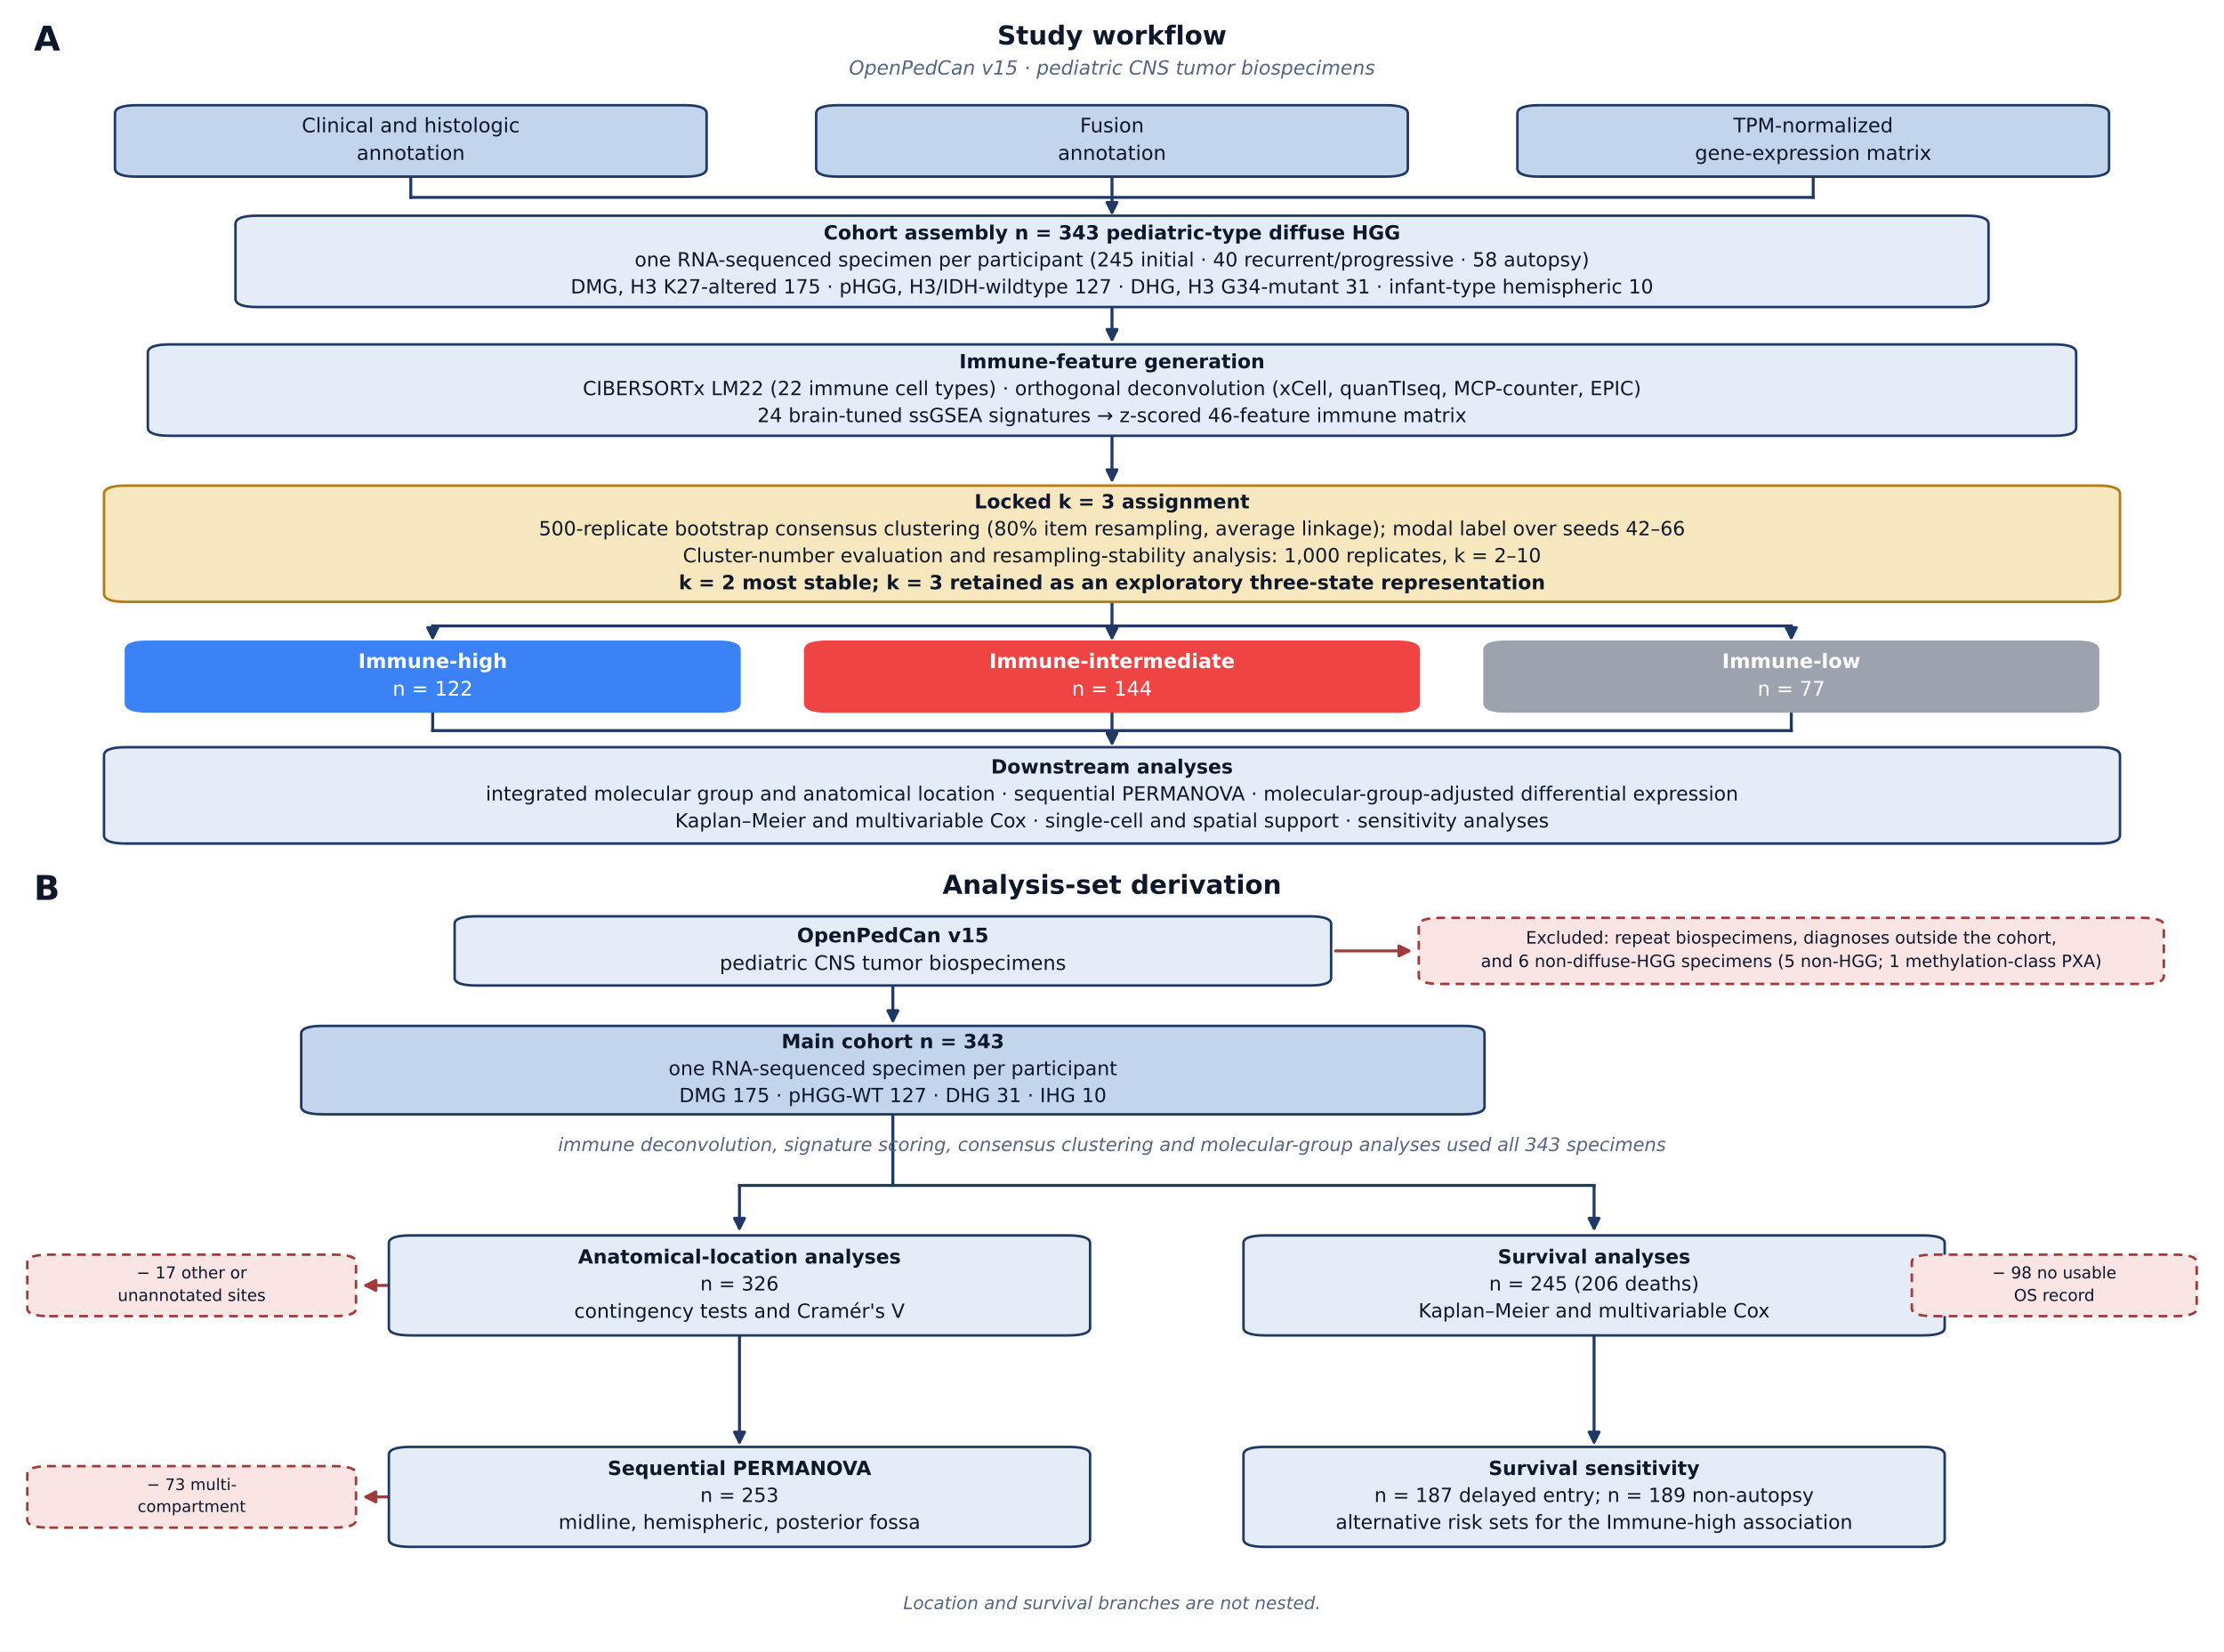
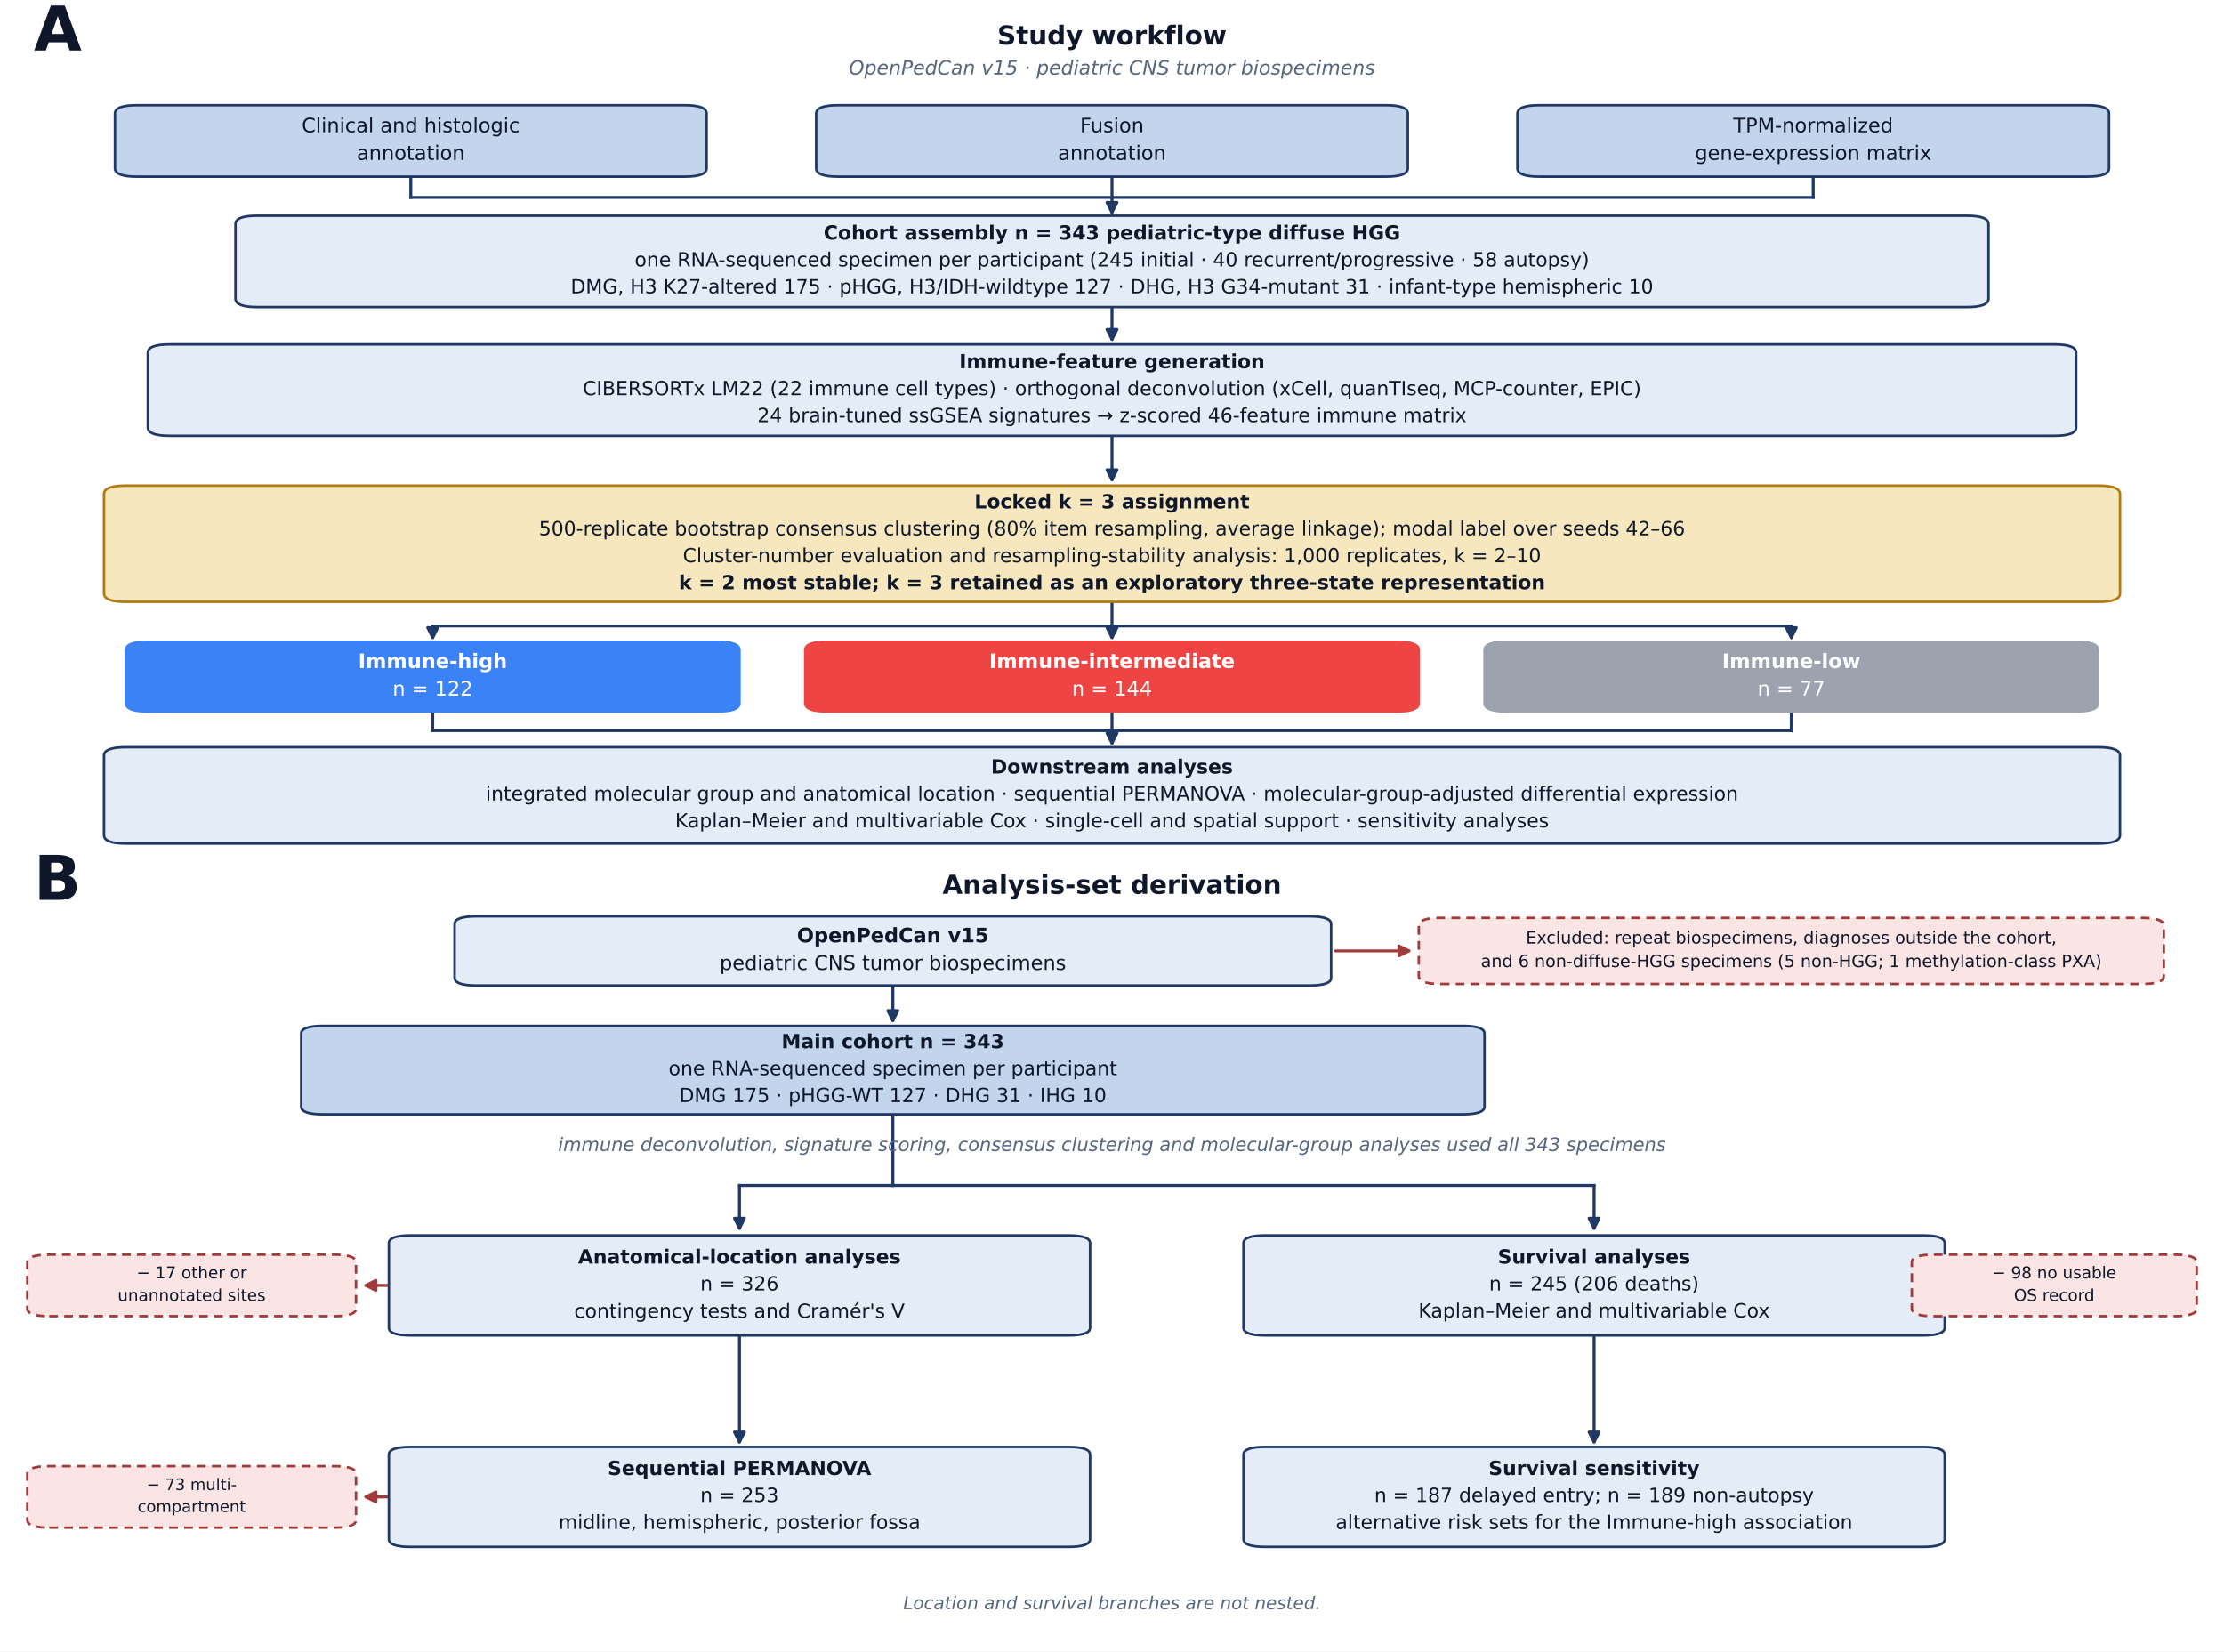
<svg xmlns="http://www.w3.org/2000/svg" width="979.2pt" height="727.2pt" viewBox="0 0 979.2 727.2" version="1.1">
  <defs>
    <style type="text/css">*{stroke-linejoin: round; stroke-linecap: butt}</style>
  </defs>
  <g id="figure_1">
    <g id="patch_1">
      <path d="M 0 727.2  L 979.2 727.2  L 979.2 -0  L 0 -0  z " style="fill: #ffffff" />
    </g>
    <g id="axes_1">
      <g id="line2d_1">
        <path d="M 180.864 77.774  L 180.864 86.915  " clip-path="url(#p7800adaea3)" style="fill: none; stroke: #1f3864; stroke-width: 1.3; stroke-linecap: square" />
      </g>
      <g id="line2d_2">
        <path d="M 489.6 77.774  L 489.6 86.915  " clip-path="url(#p7800adaea3)" style="fill: none; stroke: #1f3864; stroke-width: 1.3; stroke-linecap: square" />
      </g>
      <g id="line2d_3">
        <path d="M 798.336 77.774  L 798.336 86.915  " clip-path="url(#p7800adaea3)" style="fill: none; stroke: #1f3864; stroke-width: 1.3; stroke-linecap: square" />
      </g>
      <g id="line2d_4">
        <path d="M 180.864 86.915  L 798.336 86.915  " clip-path="url(#p7800adaea3)" style="fill: none; stroke: #1f3864; stroke-width: 1.3; stroke-linecap: square" />
      </g>
      <g id="patch_2">
        <path d="M 489.6 86.915  Q 489.6 90.938 489.6 93.506  " clip-path="url(#p7800adaea3)" style="fill: none; stroke: #1f3864; stroke-width: 1.3; stroke-linecap: round" />
        <path d="M 491.8 89.106  L 489.6 93.506  L 487.4 89.106  z " clip-path="url(#p7800adaea3)" style="fill: #1f3864; stroke: #1f3864; stroke-width: 1.3; stroke-linecap: round" />
      </g>
      <g id="patch_3">
        <path d="M 489.6 135.183  Q 489.6 143.045 489.6 149.453  " clip-path="url(#p7800adaea3)" style="fill: none; stroke: #1f3864; stroke-width: 1.3; stroke-linecap: round" />
        <path d="M 491.8 145.053  L 489.6 149.453  L 487.4 145.053  z " clip-path="url(#p7800adaea3)" style="fill: #1f3864; stroke: #1f3864; stroke-width: 1.3; stroke-linecap: round" />
      </g>
      <g id="patch_4">
        <path d="M 489.6 191.862  Q 489.6 202.283 489.6 211.251  " clip-path="url(#p7800adaea3)" style="fill: none; stroke: #1f3864; stroke-width: 1.3; stroke-linecap: round" />
        <path d="M 491.8 206.851  L 489.6 211.251  L 487.4 206.851  z " clip-path="url(#p7800adaea3)" style="fill: #1f3864; stroke: #1f3864; stroke-width: 1.3; stroke-linecap: round" />
      </g>
      <g id="line2d_5">
        <path d="M 489.6 264.995  L 489.6 275.599  " clip-path="url(#p7800adaea3)" style="fill: none; stroke: #1f3864; stroke-width: 1.3; stroke-linecap: square" />
      </g>
      <g id="line2d_6">
        <path d="M 190.512 275.599  L 788.688 275.599  " clip-path="url(#p7800adaea3)" style="fill: none; stroke: #1f3864; stroke-width: 1.3; stroke-linecap: square" />
      </g>
      <g id="patch_5">
        <path d="M 190.512 275.599  Q 190.512 278.89 190.512 280.728  " clip-path="url(#p7800adaea3)" style="fill: none; stroke: #1f3864; stroke-width: 1.3; stroke-linecap: round" />
        <path d="M 192.712 276.328  L 190.512 280.728  L 188.312 276.328  z " clip-path="url(#p7800adaea3)" style="fill: #1f3864; stroke: #1f3864; stroke-width: 1.3; stroke-linecap: round" />
      </g>
      <g id="patch_6">
        <path d="M 489.6 275.599  Q 489.6 278.89 489.6 280.728  " clip-path="url(#p7800adaea3)" style="fill: none; stroke: #1f3864; stroke-width: 1.3; stroke-linecap: round" />
        <path d="M 491.8 276.328  L 489.6 280.728  L 487.4 276.328  z " clip-path="url(#p7800adaea3)" style="fill: #1f3864; stroke: #1f3864; stroke-width: 1.3; stroke-linecap: round" />
      </g>
      <g id="patch_7">
        <path d="M 788.688 275.599  Q 788.688 278.89 788.688 280.728  " clip-path="url(#p7800adaea3)" style="fill: none; stroke: #1f3864; stroke-width: 1.3; stroke-linecap: round" />
        <path d="M 790.888 276.328  L 788.688 280.728  L 786.488 276.328  z " clip-path="url(#p7800adaea3)" style="fill: #1f3864; stroke: #1f3864; stroke-width: 1.3; stroke-linecap: round" />
      </g>
      <g id="line2d_7">
        <path d="M 190.512 313.263  L 190.512 321.673  " clip-path="url(#p7800adaea3)" style="fill: none; stroke: #1f3864; stroke-width: 1.3; stroke-linecap: square" />
      </g>
      <g id="line2d_8">
        <path d="M 489.6 313.263  L 489.6 321.673  " clip-path="url(#p7800adaea3)" style="fill: none; stroke: #1f3864; stroke-width: 1.3; stroke-linecap: square" />
      </g>
      <g id="line2d_9">
        <path d="M 788.688 313.263  L 788.688 321.673  " clip-path="url(#p7800adaea3)" style="fill: none; stroke: #1f3864; stroke-width: 1.3; stroke-linecap: square" />
      </g>
      <g id="line2d_10">
        <path d="M 190.512 321.673  L 788.688 321.673  " clip-path="url(#p7800adaea3)" style="fill: none; stroke: #1f3864; stroke-width: 1.3; stroke-linecap: square" />
      </g>
      <g id="patch_8">
        <path d="M 489.6 321.673  Q 489.6 325.147 489.6 327.167  " clip-path="url(#p7800adaea3)" style="fill: none; stroke: #1f3864; stroke-width: 1.3; stroke-linecap: round" />
        <path d="M 491.8 322.767  L 489.6 327.167  L 487.4 322.767  z " clip-path="url(#p7800adaea3)" style="fill: #1f3864; stroke: #1f3864; stroke-width: 1.3; stroke-linecap: round" />
      </g>
      <g id="patch_9">
        <path d="M 60.264 77.774  L 301.464 77.774  Q 311.112 77.774 311.112 74.117  L 311.112 49.983  Q 311.112 46.326 301.464 46.326  L 60.264 46.326  Q 50.616 46.326 50.616 49.983  L 50.616 74.117  Q 50.616 77.774 60.264 77.774  z " clip-path="url(#p7800adaea3)" style="fill: #c3d5ec; stroke: #1f3864; stroke-width: 1.1; stroke-linejoin: miter" />
      </g>
      <g id="patch_10">
        <path d="M 369 77.774  L 610.2 77.774  Q 619.848 77.774 619.848 74.117  L 619.848 49.983  Q 619.848 46.326 610.2 46.326  L 369 46.326  Q 359.352 46.326 359.352 49.983  L 359.352 74.117  Q 359.352 77.774 369 77.774  z " clip-path="url(#p7800adaea3)" style="fill: #c3d5ec; stroke: #1f3864; stroke-width: 1.1; stroke-linejoin: miter" />
      </g>
      <g id="patch_11">
        <path d="M 677.736 77.774  L 918.936 77.774  Q 928.584 77.774 928.584 74.117  L 928.584 49.983  Q 928.584 46.326 918.936 46.326  L 677.736 46.326  Q 668.088 46.326 668.088 49.983  L 668.088 74.117  Q 668.088 77.774 677.736 77.774  z " clip-path="url(#p7800adaea3)" style="fill: #c3d5ec; stroke: #1f3864; stroke-width: 1.1; stroke-linejoin: miter" />
      </g>
      <g id="patch_12">
        <path d="M 113.328 135.183  L 865.872 135.183  Q 875.52 135.183 875.52 131.527  L 875.52 98.617  Q 875.52 94.96 865.872 94.96  L 113.328 94.96  Q 103.68 94.96 103.68 98.617  L 103.68 131.527  Q 103.68 135.183 113.328 135.183  z " clip-path="url(#p7800adaea3)" style="fill: #e4ecf7; stroke: #1f3864; stroke-width: 1.1; stroke-linejoin: miter" />
      </g>
      <g id="patch_13">
        <path d="M 74.736 191.862  L 904.464 191.862  Q 914.112 191.862 914.112 188.205  L 914.112 155.295  Q 914.112 151.638 904.464 151.638  L 74.736 151.638  Q 65.088 151.638 65.088 155.295  L 65.088 188.205  Q 65.088 191.862 74.736 191.862  z " clip-path="url(#p7800adaea3)" style="fill: #e4ecf7; stroke: #1f3864; stroke-width: 1.1; stroke-linejoin: miter" />
      </g>
      <g id="patch_14">
        <path d="M 55.44 264.995  L 923.76 264.995  Q 933.408 264.995 933.408 261.338  L 933.408 217.458  Q 933.408 213.802 923.76 213.802  L 55.44 213.802  Q 45.792 213.802 45.792 217.458  L 45.792 261.338  Q 45.792 264.995 55.44 264.995  z " clip-path="url(#p7800adaea3)" style="fill: #f7e7be; stroke: #b07c12; stroke-width: 1.1; stroke-linejoin: miter" />
      </g>
      <g id="patch_15">
        <path d="M 65.088 313.263  L 315.936 313.263  Q 325.584 313.263 325.584 309.606  L 325.584 286.203  Q 325.584 282.547 315.936 282.547  L 65.088 282.547  Q 55.44 282.547 55.44 286.203  L 55.44 309.606  Q 55.44 313.263 65.088 313.263  z " clip-path="url(#p7800adaea3)" style="fill: #3b82f6; stroke: #3b82f6; stroke-width: 1.1; stroke-linejoin: miter" />
      </g>
      <g id="patch_16">
        <path d="M 364.176 313.263  L 615.024 313.263  Q 624.672 313.263 624.672 309.606  L 624.672 286.203  Q 624.672 282.547 615.024 282.547  L 364.176 282.547  Q 354.528 282.547 354.528 286.203  L 354.528 309.606  Q 354.528 313.263 364.176 313.263  z " clip-path="url(#p7800adaea3)" style="fill: #ef4444; stroke: #ef4444; stroke-width: 1.1; stroke-linejoin: miter" />
      </g>
      <g id="patch_17">
        <path d="M 663.264 313.263  L 914.112 313.263  Q 923.76 313.263 923.76 309.606  L 923.76 286.203  Q 923.76 282.547 914.112 282.547  L 663.264 282.547  Q 653.616 282.547 653.616 286.203  L 653.616 309.606  Q 653.616 313.263 663.264 313.263  z " clip-path="url(#p7800adaea3)" style="fill: #9ca3af; stroke: #9ca3af; stroke-width: 1.1; stroke-linejoin: miter" />
      </g>
      <g id="patch_18">
        <path d="M 55.44 371.404  L 923.76 371.404  Q 933.408 371.404 933.408 367.747  L 933.408 332.643  Q 933.408 328.986 923.76 328.986  L 55.44 328.986  Q 45.792 328.986 45.792 332.643  L 45.792 367.747  Q 45.792 371.404 55.44 371.404  z " clip-path="url(#p7800adaea3)" style="fill: #e4ecf7; stroke: #1f3864; stroke-width: 1.1; stroke-linejoin: miter" />
      </g>
      <g id="text_1">
-         <text style="font-weight: 700; font-size: 15px; font-family: 'DejaVu Sans'; text-anchor: start; fill: #0f172a" x="14.918" y="22.253" transform="rotate(-0 14.9184 22.25315)">A</text>
+         <text style="font-weight:700; font-size:27.2px; font-family: 'DejaVu Sans'; text-anchor:start; fill: #0f172a" x="14.918" y="22.253" transform="rotate(-0 14.9184 22.25315)">A</text>
      </g>
      <g id="text_2">
        <text style="font-weight: 700; font-size: 11.5px; font-family: 'DejaVu Sans'; text-anchor: middle; fill: #0f172a" x="489.6" y="19.595" transform="rotate(-0 489.6 19.59487)">Study workflow</text>
      </g>
      <g id="text_3">
        <text style="font-style: italic; font-size: 8.6px; font-family: 'DejaVu Sans'; text-anchor: middle; fill: #56657f" x="489.6" y="32.837" transform="rotate(-0 489.6 32.83697)">OpenPedCan v15  ·  pediatric CNS tumor biospecimens</text>
      </g>
      <g id="text_4">
        <text style="font-size: 8.8px; font-family: 'DejaVu Sans'; text-anchor: middle; fill: #0f172a" x="180.864" y="58.264" transform="rotate(-0 180.864 58.26424)">Clinical and histologic</text>
      </g>
      <g id="text_5">
        <text style="font-size: 8.8px; font-family: 'DejaVu Sans'; text-anchor: middle; fill: #0f172a" x="180.864" y="70.408" transform="rotate(-0 180.864 70.40824)">annotation</text>
      </g>
      <g id="text_6">
        <text style="font-size: 8.8px; font-family: 'DejaVu Sans'; text-anchor: middle; fill: #0f172a" x="489.6" y="58.264" transform="rotate(-0 489.6 58.26424)">Fusion</text>
      </g>
      <g id="text_7">
        <text style="font-size: 8.8px; font-family: 'DejaVu Sans'; text-anchor: middle; fill: #0f172a" x="489.6" y="70.408" transform="rotate(-0 489.6 70.40824)">annotation</text>
      </g>
      <g id="text_8">
        <text style="font-size: 8.8px; font-family: 'DejaVu Sans'; text-anchor: middle; fill: #0f172a" x="798.336" y="58.264" transform="rotate(-0 798.336 58.26424)">TPM-normalized</text>
      </g>
      <g id="text_9">
        <text style="font-size: 8.8px; font-family: 'DejaVu Sans'; text-anchor: middle; fill: #0f172a" x="798.336" y="70.408" transform="rotate(-0 798.336 70.40824)">gene-expression matrix</text>
      </g>
      <g id="text_10">
        <text style="font-weight: 700; font-size: 8.6px; font-family: 'DejaVu Sans'; text-anchor: middle; fill: #0f172a" x="489.6" y="105.438" transform="rotate(-0 489.6 105.4379)">Cohort assembly   n = 343 pediatric-type diffuse HGG</text>
      </g>
      <g id="text_11">
        <text style="font-size: 8.6px; font-family: 'DejaVu Sans'; text-anchor: middle; fill: #0f172a" x="489.6" y="117.306" transform="rotate(-0 489.6 117.3059)">one RNA-sequenced specimen per participant (245 initial · 40 recurrent/progressive · 58 autopsy)</text>
      </g>
      <g id="text_12">
        <text style="font-size: 8.6px; font-family: 'DejaVu Sans'; text-anchor: middle; fill: #0f172a" x="489.6" y="129.174" transform="rotate(-0 489.6 129.1739)">DMG, H3 K27-altered 175 · pHGG, H3/IDH-wildtype 127 · DHG, H3 G34-mutant 31 · infant-type hemispheric 10</text>
      </g>
      <g id="text_13">
        <text style="font-weight: 700; font-size: 8.6px; font-family: 'DejaVu Sans'; text-anchor: middle; fill: #0f172a" x="489.6" y="162.116" transform="rotate(-0 489.6 162.1162)">Immune-feature generation</text>
      </g>
      <g id="text_14">
        <text style="font-size: 8.6px; font-family: 'DejaVu Sans'; text-anchor: middle; fill: #0f172a" x="489.6" y="173.984" transform="rotate(-0 489.6 173.9842)">CIBERSORTx LM22 (22 immune cell types)  ·  orthogonal deconvolution (xCell, quanTIseq, MCP-counter, EPIC)</text>
      </g>
      <g id="text_15">
        <text style="font-size: 8.6px; font-family: 'DejaVu Sans'; text-anchor: middle; fill: #0f172a" x="489.6" y="185.852" transform="rotate(-0 489.6 185.8522)">24 brain-tuned ssGSEA signatures  →  z-scored 46-feature immune matrix</text>
      </g>
      <g id="text_16">
        <text style="font-weight: 700; font-size: 8.6px; font-family: 'DejaVu Sans'; text-anchor: middle; fill: #0f172a" x="489.6" y="223.83" transform="rotate(-0 489.6 223.8305)">Locked k = 3 assignment</text>
      </g>
      <g id="text_17">
        <text style="font-size: 8.6px; font-family: 'DejaVu Sans'; text-anchor: middle; fill: #0f172a" x="489.6" y="235.698" transform="rotate(-0 489.6 235.6985)">500-replicate bootstrap consensus clustering (80% item resampling, average linkage); modal label over seeds 42–66</text>
      </g>
      <g id="text_18">
        <text style="font-size: 8.6px; font-family: 'DejaVu Sans'; text-anchor: middle; fill: #0f172a" x="489.6" y="247.566" transform="rotate(-0 489.6 247.5665)">Cluster-number evaluation and resampling-stability analysis: 1,000 replicates, k = 2–10</text>
      </g>
      <g id="text_19">
        <text style="font-weight: 700; font-size: 8.6px; font-family: 'DejaVu Sans'; text-anchor: middle; fill: #0f172a" x="489.6" y="259.434" transform="rotate(-0 489.6 259.4345)">k = 2 most stable;  k = 3 retained as an exploratory three-state representation</text>
      </g>
      <g id="text_20">
        <text style="font-weight: 700; font-size: 8.8px; font-family: 'DejaVu Sans'; text-anchor: middle; fill: #ffffff" x="190.512" y="294.119" transform="rotate(-0 190.512 294.1191)">Immune-high</text>
      </g>
      <g id="text_21">
        <text style="font-size: 8.8px; font-family: 'DejaVu Sans'; text-anchor: middle; fill: #ffffff" x="190.512" y="306.263" transform="rotate(-0 190.512 306.2627)">n = 122</text>
      </g>
      <g id="text_22">
        <text style="font-weight: 700; font-size: 8.8px; font-family: 'DejaVu Sans'; text-anchor: middle; fill: #ffffff" x="489.6" y="294.119" transform="rotate(-0 489.6 294.1191)">Immune-intermediate</text>
      </g>
      <g id="text_23">
        <text style="font-size: 8.8px; font-family: 'DejaVu Sans'; text-anchor: middle; fill: #ffffff" x="489.6" y="306.263" transform="rotate(-0 489.6 306.2627)">n = 144</text>
      </g>
      <g id="text_24">
        <text style="font-weight: 700; font-size: 8.8px; font-family: 'DejaVu Sans'; text-anchor: middle; fill: #ffffff" x="788.688" y="294.119" transform="rotate(-0 788.688 294.1191)">Immune-low</text>
      </g>
      <g id="text_25">
        <text style="font-size: 8.8px; font-family: 'DejaVu Sans'; text-anchor: middle; fill: #ffffff" x="788.688" y="306.263" transform="rotate(-0 788.688 306.2627)">n = 77</text>
      </g>
      <g id="text_26">
        <text style="font-weight: 700; font-size: 8.6px; font-family: 'DejaVu Sans'; text-anchor: middle; fill: #0f172a" x="489.6" y="340.561" transform="rotate(-0 489.6 340.5614)">Downstream analyses</text>
      </g>
      <g id="text_27">
        <text style="font-size: 8.6px; font-family: 'DejaVu Sans'; text-anchor: middle; fill: #0f172a" x="489.6" y="352.429" transform="rotate(-0 489.6 352.4294)">integrated molecular group and anatomical location  ·  sequential PERMANOVA  ·  molecular-group-adjusted differential expression</text>
      </g>
      <g id="text_28">
        <text style="font-size: 8.6px; font-family: 'DejaVu Sans'; text-anchor: middle; fill: #0f172a" x="489.6" y="364.297" transform="rotate(-0 489.6 364.2974)">Kaplan–Meier and multivariable Cox  ·  single-cell and spatial support  ·  sensitivity analyses</text>
      </g>
    </g>
    <g id="axes_2">
      <g id="patch_19">
        <path d="M 588.01 418.664  Q 604.894 418.664 620.324 418.664  " clip-path="url(#pa4bb2c6a1d)" style="fill: none; stroke: #a33a3a; stroke-width: 1.3; stroke-linecap: round" />
        <path d="M 615.924 416.464  L 620.324 418.664  L 615.924 420.864  z " clip-path="url(#pa4bb2c6a1d)" style="fill: #a33a3a; stroke: #a33a3a; stroke-width: 1.3; stroke-linecap: round" />
      </g>
      <g id="patch_20">
        <path d="M 393.12 433.9  Q 393.12 442.364 393.12 449.375  " clip-path="url(#pa4bb2c6a1d)" style="fill: none; stroke: #1f3864; stroke-width: 1.3; stroke-linecap: round" />
        <path d="M 395.32 444.975  L 393.12 449.375  L 390.92 444.975  z " clip-path="url(#pa4bb2c6a1d)" style="fill: #1f3864; stroke: #1f3864; stroke-width: 1.3; stroke-linecap: round" />
      </g>
      <g id="line2d_11">
        <path d="M 393.12 490.443  L 393.12 521.931  " clip-path="url(#pa4bb2c6a1d)" style="fill: none; stroke: #1f3864; stroke-width: 1.3; stroke-linecap: square" />
      </g>
      <g id="line2d_12">
        <path d="M 325.584 521.931  L 701.856 521.931  " clip-path="url(#pa4bb2c6a1d)" style="fill: none; stroke: #1f3864; stroke-width: 1.3; stroke-linecap: square" />
      </g>
      <g id="patch_21">
        <path d="M 325.584 521.931  Q 325.584 532.088 325.584 540.792  " clip-path="url(#pa4bb2c6a1d)" style="fill: none; stroke: #1f3864; stroke-width: 1.3; stroke-linecap: round" />
        <path d="M 327.784 536.392  L 325.584 540.792  L 323.384 536.392  z " clip-path="url(#pa4bb2c6a1d)" style="fill: #1f3864; stroke: #1f3864; stroke-width: 1.3; stroke-linecap: round" />
      </g>
      <g id="patch_22">
        <path d="M 701.856 521.931  Q 701.856 532.088 701.856 540.792  " clip-path="url(#pa4bb2c6a1d)" style="fill: none; stroke: #1f3864; stroke-width: 1.3; stroke-linecap: round" />
        <path d="M 704.056 536.392  L 701.856 540.792  L 699.656 536.392  z " clip-path="url(#pa4bb2c6a1d)" style="fill: #1f3864; stroke: #1f3864; stroke-width: 1.3; stroke-linecap: round" />
      </g>
      <g id="patch_23">
        <path d="M 171.216 565.946  Q 165.427 565.946 161.092 565.946  " clip-path="url(#pa4bb2c6a1d)" style="fill: none; stroke: #a33a3a; stroke-width: 1.3; stroke-linecap: round" />
        <path d="M 165.492 568.146  L 161.092 565.946  L 165.492 563.746  z " clip-path="url(#pa4bb2c6a1d)" style="fill: #a33a3a; stroke: #a33a3a; stroke-width: 1.3; stroke-linecap: round" />
      </g>
      <g id="patch_24">
        <path d="M 856.224 565.946  Q 850.435 565.946 846.1 565.946  " clip-path="url(#pa4bb2c6a1d)" style="fill: none; stroke: #a33a3a; stroke-width: 1.3; stroke-linecap: round" />
        <path d="M 850.5 568.146  L 846.1 565.946  L 850.5 563.746  z " clip-path="url(#pa4bb2c6a1d)" style="fill: #a33a3a; stroke: #a33a3a; stroke-width: 1.3; stroke-linecap: round" />
      </g>
      <g id="patch_25">
        <path d="M 325.584 587.954  Q 325.584 612.162 325.584 634.917  " clip-path="url(#pa4bb2c6a1d)" style="fill: none; stroke: #1f3864; stroke-width: 1.3; stroke-linecap: round" />
        <path d="M 327.784 630.517  L 325.584 634.917  L 323.384 630.517  z " clip-path="url(#pa4bb2c6a1d)" style="fill: #1f3864; stroke: #1f3864; stroke-width: 1.3; stroke-linecap: round" />
      </g>
      <g id="patch_26">
        <path d="M 701.856 587.954  Q 701.856 612.162 701.856 634.917  " clip-path="url(#pa4bb2c6a1d)" style="fill: none; stroke: #1f3864; stroke-width: 1.3; stroke-linecap: round" />
        <path d="M 704.056 630.517  L 701.856 634.917  L 699.656 630.517  z " clip-path="url(#pa4bb2c6a1d)" style="fill: #1f3864; stroke: #1f3864; stroke-width: 1.3; stroke-linecap: round" />
      </g>
      <g id="patch_27">
        <path d="M 171.216 659.056  Q 165.427 659.056 161.092 659.056  " clip-path="url(#pa4bb2c6a1d)" style="fill: none; stroke: #a33a3a; stroke-width: 1.3; stroke-linecap: round" />
        <path d="M 165.492 661.256  L 161.092 659.056  L 165.492 656.856  z " clip-path="url(#pa4bb2c6a1d)" style="fill: #a33a3a; stroke: #a33a3a; stroke-width: 1.3; stroke-linecap: round" />
      </g>
      <g id="patch_28">
        <path d="M 209.808 433.9  L 576.432 433.9  Q 586.08 433.9 586.08 430.514  L 586.08 406.813  Q 586.08 403.428 576.432 403.428  L 209.808 403.428  Q 200.16 403.428 200.16 406.813  L 200.16 430.514  Q 200.16 433.9 209.808 433.9  z " clip-path="url(#pa4bb2c6a1d)" style="fill: #e4ecf7; stroke: #1f3864; stroke-width: 1.1; stroke-linejoin: miter" />
      </g>
      <g id="patch_29">
        <path d="M 634.32 433.223  L 943.056 433.223  Q 952.704 433.223 952.704 429.837  L 952.704 407.491  Q 952.704 404.105 943.056 404.105  L 634.32 404.105  Q 624.672 404.105 624.672 407.491  L 624.672 429.837  Q 624.672 433.223 634.32 433.223  z " clip-path="url(#pa4bb2c6a1d)" style="fill: #fae4e4; stroke-dasharray: 3.85,2.75; stroke-dashoffset: 0; stroke: #a33a3a; stroke-width: 1.1; stroke-linejoin: miter" />
      </g>
      <g id="patch_30">
        <path d="M 142.272 490.612  L 643.968 490.612  Q 653.616 490.612 653.616 487.226  L 653.616 455.061  Q 653.616 451.675 643.968 451.675  L 142.272 451.675  Q 132.624 451.675 132.624 455.061  L 132.624 487.226  Q 132.624 490.612 142.272 490.612  z " clip-path="url(#pa4bb2c6a1d)" style="fill: #c3d5ec; stroke: #1f3864; stroke-width: 1.1; stroke-linejoin: miter" />
      </g>
      <g id="patch_31">
        <path d="M 180.864 587.954  L 470.304 587.954  Q 479.952 587.954 479.952 584.568  L 479.952 547.324  Q 479.952 543.938 470.304 543.938  L 180.864 543.938  Q 171.216 543.938 171.216 547.324  L 171.216 584.568  Q 171.216 587.954 180.864 587.954  z " clip-path="url(#pa4bb2c6a1d)" style="fill: #e4ecf7; stroke: #1f3864; stroke-width: 1.1; stroke-linejoin: miter" />
      </g>
      <g id="patch_32">
        <path d="M 557.136 587.954  L 846.576 587.954  Q 856.224 587.954 856.224 584.568  L 856.224 547.324  Q 856.224 543.938 846.576 543.938  L 557.136 543.938  Q 547.488 543.938 547.488 547.324  L 547.488 584.568  Q 547.488 587.954 557.136 587.954  z " clip-path="url(#pa4bb2c6a1d)" style="fill: #e4ecf7; stroke: #1f3864; stroke-width: 1.1; stroke-linejoin: miter" />
      </g>
      <g id="patch_33">
        <path d="M 21.672 579.489  L 147.096 579.489  Q 156.744 579.489 156.744 576.104  L 156.744 555.789  Q 156.744 552.403 147.096 552.403  L 21.672 552.403  Q 12.024 552.403 12.024 555.789  L 12.024 576.104  Q 12.024 579.489 21.672 579.489  z " clip-path="url(#pa4bb2c6a1d)" style="fill: #fae4e4; stroke-dasharray: 3.85,2.75; stroke-dashoffset: 0; stroke: #a33a3a; stroke-width: 1.1; stroke-linejoin: miter" />
      </g>
      <g id="patch_34">
        <path d="M 851.4 579.489  L 957.528 579.489  Q 967.176 579.489 967.176 576.104  L 967.176 555.789  Q 967.176 552.403 957.528 552.403  L 851.4 552.403  Q 841.752 552.403 841.752 555.789  L 841.752 576.104  Q 841.752 579.489 851.4 579.489  z " clip-path="url(#pa4bb2c6a1d)" style="fill: #fae4e4; stroke-dasharray: 3.85,2.75; stroke-dashoffset: 0; stroke: #a33a3a; stroke-width: 1.1; stroke-linejoin: miter" />
      </g>
      <g id="patch_35">
        <path d="M 180.864 681.063  L 470.304 681.063  Q 479.952 681.063 479.952 677.678  L 479.952 640.434  Q 479.952 637.048 470.304 637.048  L 180.864 637.048  Q 171.216 637.048 171.216 640.434  L 171.216 677.678  Q 171.216 681.063 180.864 681.063  z " clip-path="url(#pa4bb2c6a1d)" style="fill: #e4ecf7; stroke: #1f3864; stroke-width: 1.1; stroke-linejoin: miter" />
      </g>
      <g id="patch_36">
        <path d="M 557.136 681.063  L 846.576 681.063  Q 856.224 681.063 856.224 677.678  L 856.224 640.434  Q 856.224 637.048 846.576 637.048  L 557.136 637.048  Q 547.488 637.048 547.488 640.434  L 547.488 677.678  Q 547.488 681.063 557.136 681.063  z " clip-path="url(#pa4bb2c6a1d)" style="fill: #e4ecf7; stroke: #1f3864; stroke-width: 1.1; stroke-linejoin: miter" />
      </g>
      <g id="patch_37">
        <path d="M 21.672 672.599  L 147.096 672.599  Q 156.744 672.599 156.744 669.213  L 156.744 648.898  Q 156.744 645.512 147.096 645.512  L 21.672 645.512  Q 12.024 645.512 12.024 648.898  L 12.024 669.213  Q 12.024 672.599 21.672 672.599  z " clip-path="url(#pa4bb2c6a1d)" style="fill: #fae4e4; stroke-dasharray: 3.85,2.75; stroke-dashoffset: 0; stroke: #a33a3a; stroke-width: 1.1; stroke-linejoin: miter" />
      </g>
      <g id="text_29">
-         <text style="font-weight: 700; font-size: 15px; font-family: 'DejaVu Sans'; text-anchor: start; fill: #0f172a" x="14.918" y="396.202" transform="rotate(-0 14.9184 396.2023)">B</text>
+         <text style="font-weight:700; font-size:27.2px; font-family: 'DejaVu Sans'; text-anchor:start; fill: #0f172a" x="14.918" y="396.202" transform="rotate(-0 14.9184 396.2023)">B</text>
      </g>
      <g id="text_30">
        <text style="font-weight: 700; font-size: 11.5px; font-family: 'DejaVu Sans'; text-anchor: middle; fill: #0f172a" x="489.6" y="393.544" transform="rotate(-0 489.6 393.544)">Analysis-set derivation</text>
      </g>
      <g id="text_31">
        <text style="font-weight: 700; font-size: 8.8px; font-family: 'DejaVu Sans'; text-anchor: middle; fill: #0f172a" x="393.12" y="414.878" transform="rotate(-0 393.12 414.8781)">OpenPedCan v15</text>
      </g>
      <g id="text_32">
        <text style="font-size: 8.8px; font-family: 'DejaVu Sans'; text-anchor: middle; fill: #0f172a" x="393.12" y="427.022" transform="rotate(-0 393.12 427.0221)">pediatric CNS tumor biospecimens</text>
      </g>
      <g id="text_33">
        <text style="font-size: 7.5px; font-family: 'DejaVu Sans'; text-anchor: middle; fill: #0f172a" x="788.688" y="415.437" transform="rotate(-0 788.688 415.4373)">Excluded: repeat biospecimens, diagnoses outside the cohort,</text>
      </g>
      <g id="text_34">
        <text style="font-size: 7.5px; font-family: 'DejaVu Sans'; text-anchor: middle; fill: #0f172a" x="788.688" y="425.787" transform="rotate(-0 788.688 425.7873)">and 6 non-diffuse-HGG specimens (5 non-HGG; 1 methylation-class PXA)</text>
      </g>
      <g id="text_35">
        <text style="font-weight: 700; font-size: 8.6px; font-family: 'DejaVu Sans'; text-anchor: middle; fill: #0f172a" x="393.12" y="461.51" transform="rotate(-0 393.12 461.51)">Main cohort   n = 343</text>
      </g>
      <g id="text_36">
        <text style="font-size: 8.6px; font-family: 'DejaVu Sans'; text-anchor: middle; fill: #0f172a" x="393.12" y="473.378" transform="rotate(-0 393.12 473.378)">one RNA-sequenced specimen per participant</text>
      </g>
      <g id="text_37">
        <text style="font-size: 8.6px; font-family: 'DejaVu Sans'; text-anchor: middle; fill: #0f172a" x="393.12" y="485.246" transform="rotate(-0 393.12 485.2457)">DMG 175 · pHGG-WT 127 · DHG 31 · IHG 10</text>
      </g>
      <g id="text_38">
        <text style="font-style: italic; font-size: 8.2px; font-family: 'DejaVu Sans'; text-anchor: middle; fill: #56657f" x="489.6" y="506.794" transform="rotate(-0 489.6 506.7935)">immune deconvolution, signature scoring, consensus clustering and molecular-group analyses used all 343 specimens</text>
      </g>
      <g id="text_39">
        <text style="font-weight: 700; font-size: 8.6px; font-family: 'DejaVu Sans'; text-anchor: middle; fill: #0f172a" x="325.584" y="556.312" transform="rotate(-0 325.584 556.3124)">Anatomical-location analyses</text>
      </g>
      <g id="text_40">
        <text style="font-size: 8.6px; font-family: 'DejaVu Sans'; text-anchor: middle; fill: #0f172a" x="325.584" y="568.18" transform="rotate(-0 325.584 568.1801)">n = 326</text>
      </g>
      <g id="text_41">
        <text style="font-size: 8.6px; font-family: 'DejaVu Sans'; text-anchor: middle; fill: #0f172a" x="325.584" y="580.22" transform="rotate(-0 325.584 580.2204)">contingency tests and Cramér's V</text>
      </g>
      <g id="text_42">
        <text style="font-weight: 700; font-size: 8.6px; font-family: 'DejaVu Sans'; text-anchor: middle; fill: #0f172a" x="701.856" y="556.312" transform="rotate(-0 701.856 556.3124)">Survival analyses</text>
      </g>
      <g id="text_43">
        <text style="font-size: 8.6px; font-family: 'DejaVu Sans'; text-anchor: middle; fill: #0f172a" x="701.856" y="568.18" transform="rotate(-0 701.856 568.1804)">n = 245  (206 deaths)</text>
      </g>
      <g id="text_44">
        <text style="font-size: 8.6px; font-family: 'DejaVu Sans'; text-anchor: middle; fill: #0f172a" x="701.856" y="580.048" transform="rotate(-0 701.856 580.0484)">Kaplan–Meier and multivariable Cox</text>
      </g>
      <g id="text_45">
        <text style="font-size: 7.2px; font-family: 'DejaVu Sans'; text-anchor: middle; fill: #0f172a" x="84.384" y="562.849" transform="rotate(-0 84.384 562.8487)">− 17 other or</text>
      </g>
      <g id="text_46">
        <text style="font-size: 7.2px; font-family: 'DejaVu Sans'; text-anchor: middle; fill: #0f172a" x="84.384" y="572.785" transform="rotate(-0 84.384 572.7847)">unannotated sites</text>
      </g>
      <g id="text_47">
        <text style="font-size: 7.2px; font-family: 'DejaVu Sans'; text-anchor: middle; fill: #0f172a" x="904.464" y="562.849" transform="rotate(-0 904.464 562.8487)">− 98 no usable</text>
      </g>
      <g id="text_48">
        <text style="font-size: 7.2px; font-family: 'DejaVu Sans'; text-anchor: middle; fill: #0f172a" x="904.464" y="572.785" transform="rotate(-0 904.464 572.7847)">OS record</text>
      </g>
      <g id="text_49">
        <text style="font-weight: 700; font-size: 8.6px; font-family: 'DejaVu Sans'; text-anchor: middle; fill: #0f172a" x="325.584" y="649.422" transform="rotate(-0 325.584 649.4219)">Sequential PERMANOVA</text>
      </g>
      <g id="text_50">
        <text style="font-size: 8.6px; font-family: 'DejaVu Sans'; text-anchor: middle; fill: #0f172a" x="325.584" y="661.29" transform="rotate(-0 325.584 661.2896)">n = 253</text>
      </g>
      <g id="text_51">
        <text style="font-size: 8.6px; font-family: 'DejaVu Sans'; text-anchor: middle; fill: #0f172a" x="325.584" y="673.158" transform="rotate(-0 325.584 673.1579)">midline, hemispheric, posterior fossa</text>
      </g>
      <g id="text_52">
        <text style="font-weight: 700; font-size: 8.6px; font-family: 'DejaVu Sans'; text-anchor: middle; fill: #0f172a" x="701.856" y="649.422" transform="rotate(-0 701.856 649.4219)">Survival sensitivity</text>
      </g>
      <g id="text_53">
        <text style="font-size: 8.6px; font-family: 'DejaVu Sans'; text-anchor: middle; fill: #0f172a" x="701.856" y="661.29" transform="rotate(-0 701.856 661.2899)">n = 187 delayed entry; n = 189 non-autopsy</text>
      </g>
      <g id="text_54">
        <text style="font-size: 8.6px; font-family: 'DejaVu Sans'; text-anchor: middle; fill: #0f172a" x="701.856" y="673.158" transform="rotate(-0 701.856 673.1579)">alternative risk sets for the Immune-high association</text>
      </g>
      <g id="text_55">
        <text style="font-size: 7px; font-family: 'DejaVu Sans'; text-anchor: middle; fill: #0f172a" x="84.384" y="656.044" transform="rotate(-0 84.384 656.0442)">− 73 multi-</text>
      </g>
      <g id="text_56">
        <text style="font-size: 7px; font-family: 'DejaVu Sans'; text-anchor: middle; fill: #0f172a" x="84.384" y="665.704" transform="rotate(-0 84.384 665.704)">compartment</text>
      </g>
      <g id="text_57">
        <text style="font-style: italic; font-size: 7.8px; font-family: 'DejaVu Sans'; text-anchor: middle; fill: #56657f" x="489.6" y="708.483" transform="rotate(-0 489.6 708.4833)">Location and survival branches are not nested.</text>
      </g>
    </g>
  </g>
  <defs>
    <clipPath id="p7800adaea3">
      <rect x="7.2" y="7.2" width="964.8" height="365.666" />
    </clipPath>
    <clipPath id="pa4bb2c6a1d">
      <rect x="7.2" y="381.42" width="964.8" height="338.58" />
    </clipPath>
  </defs>
</svg>
